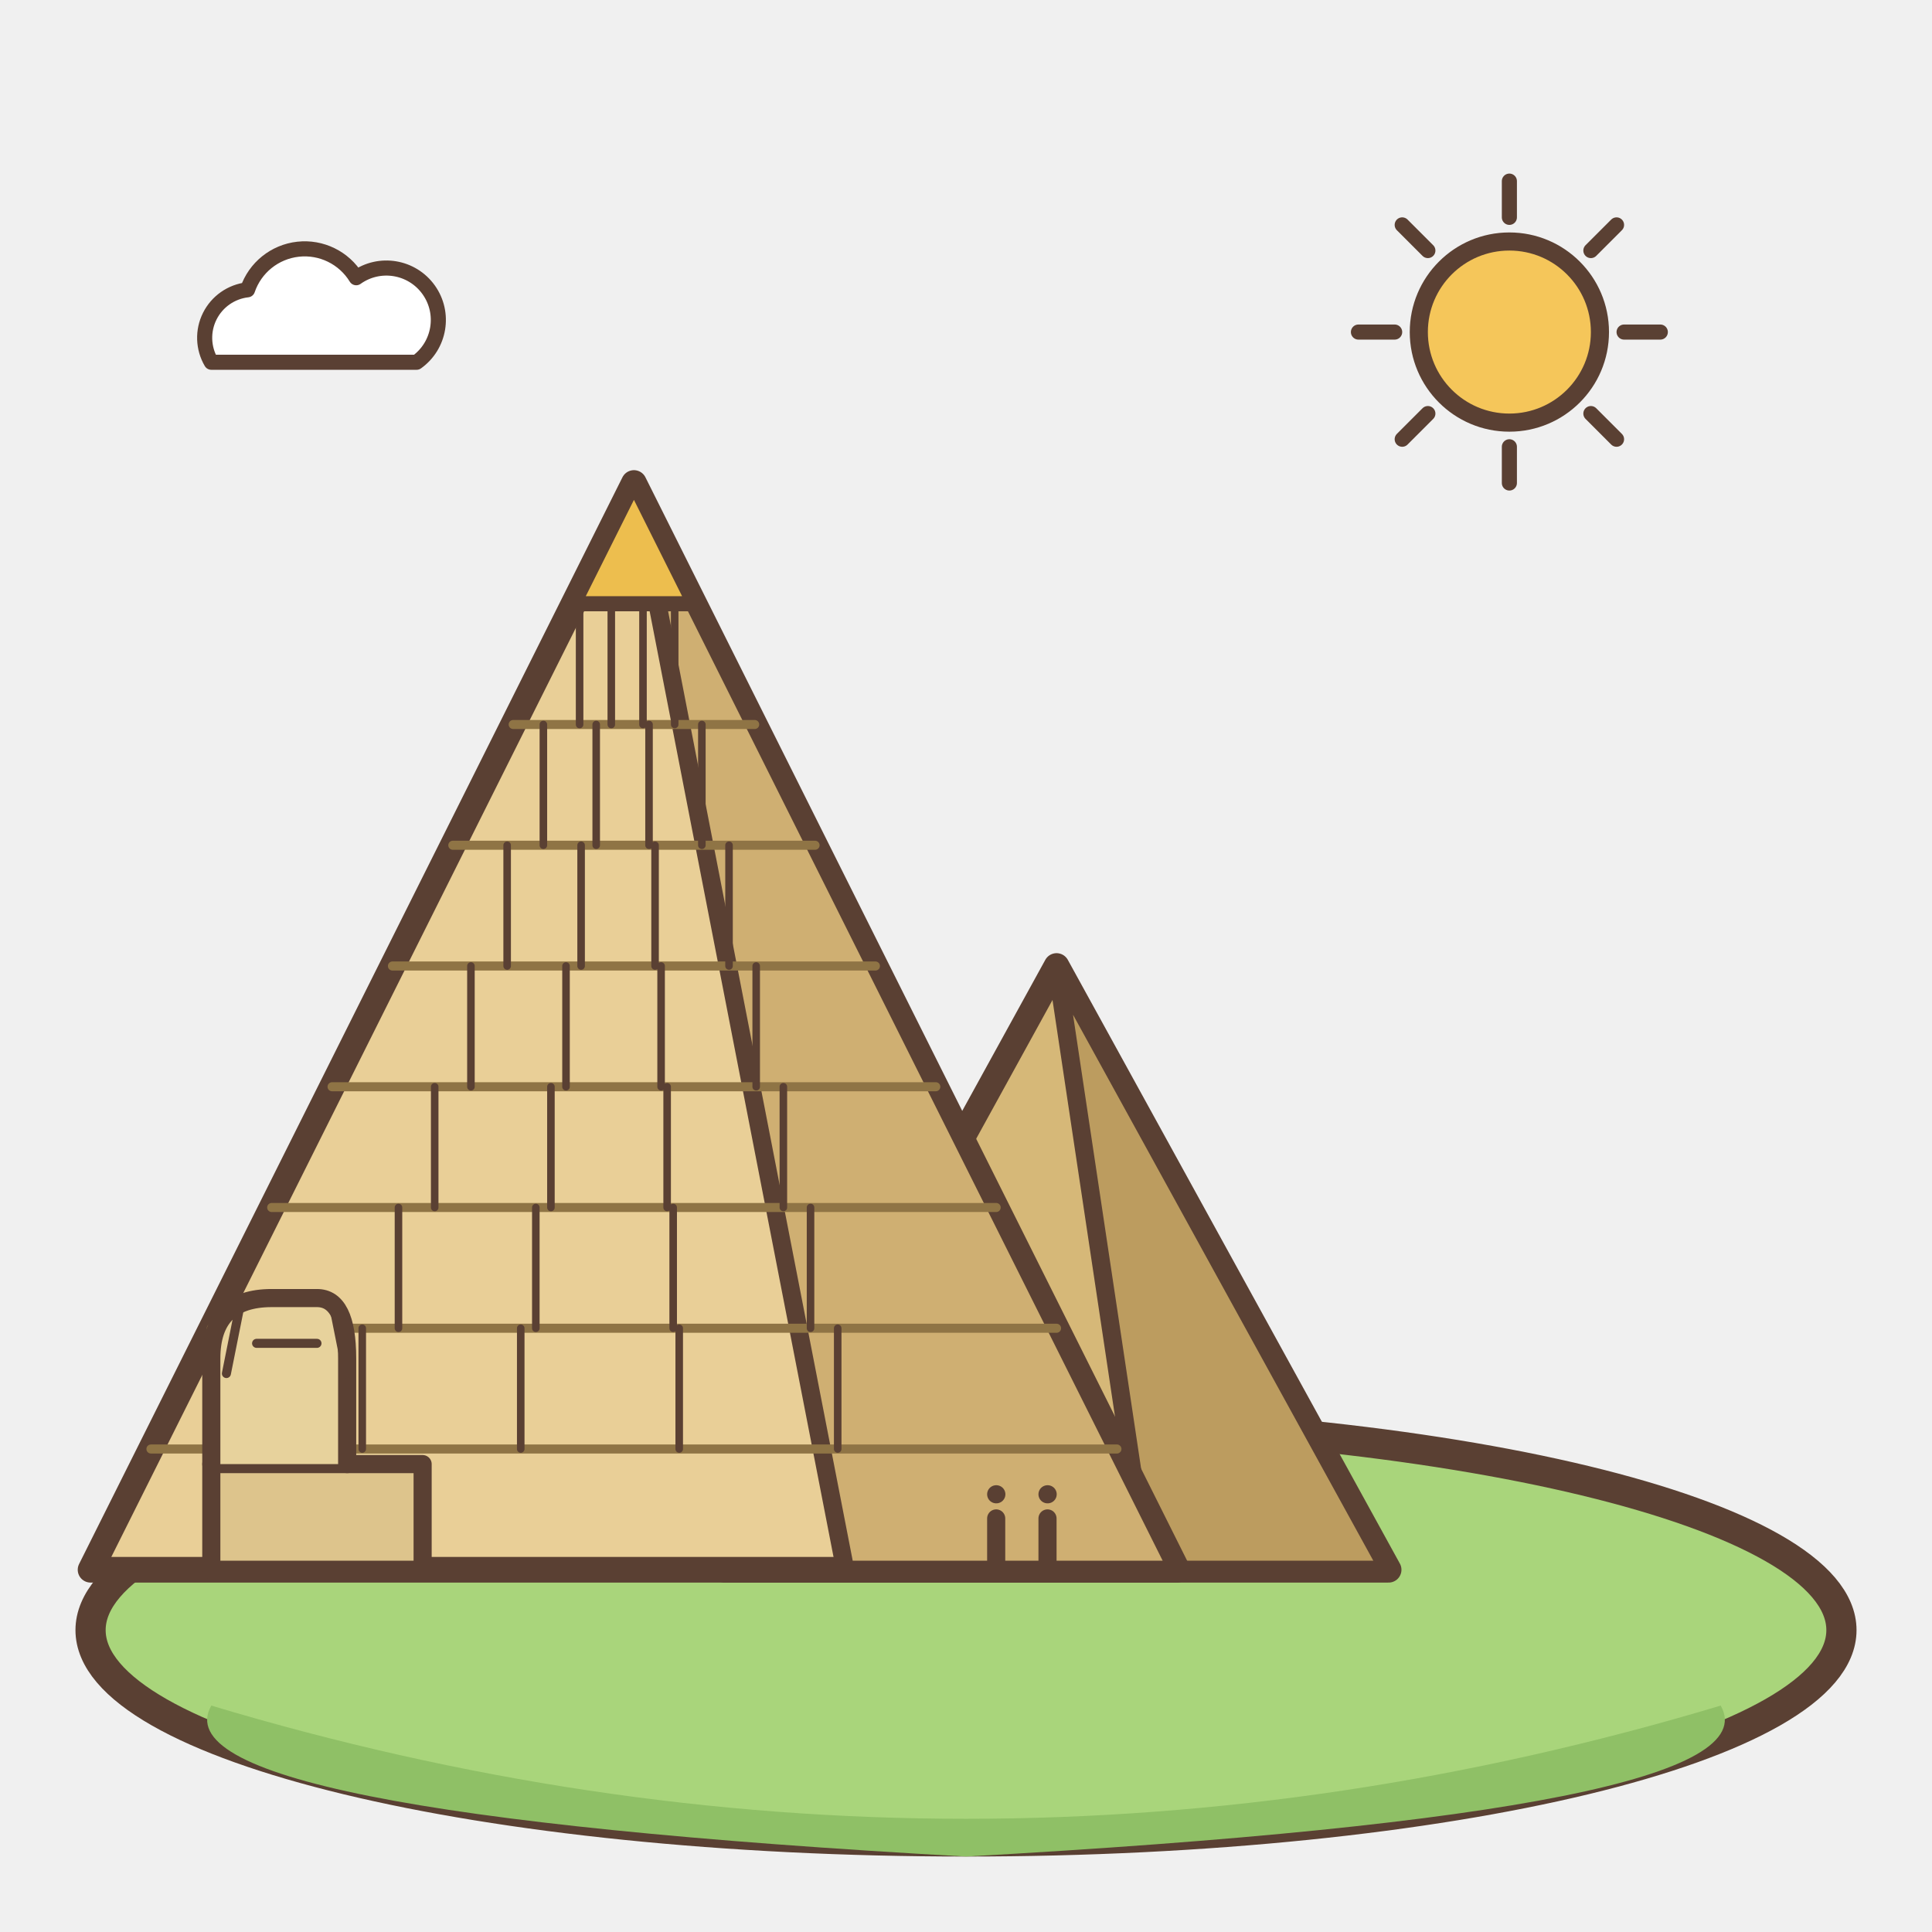
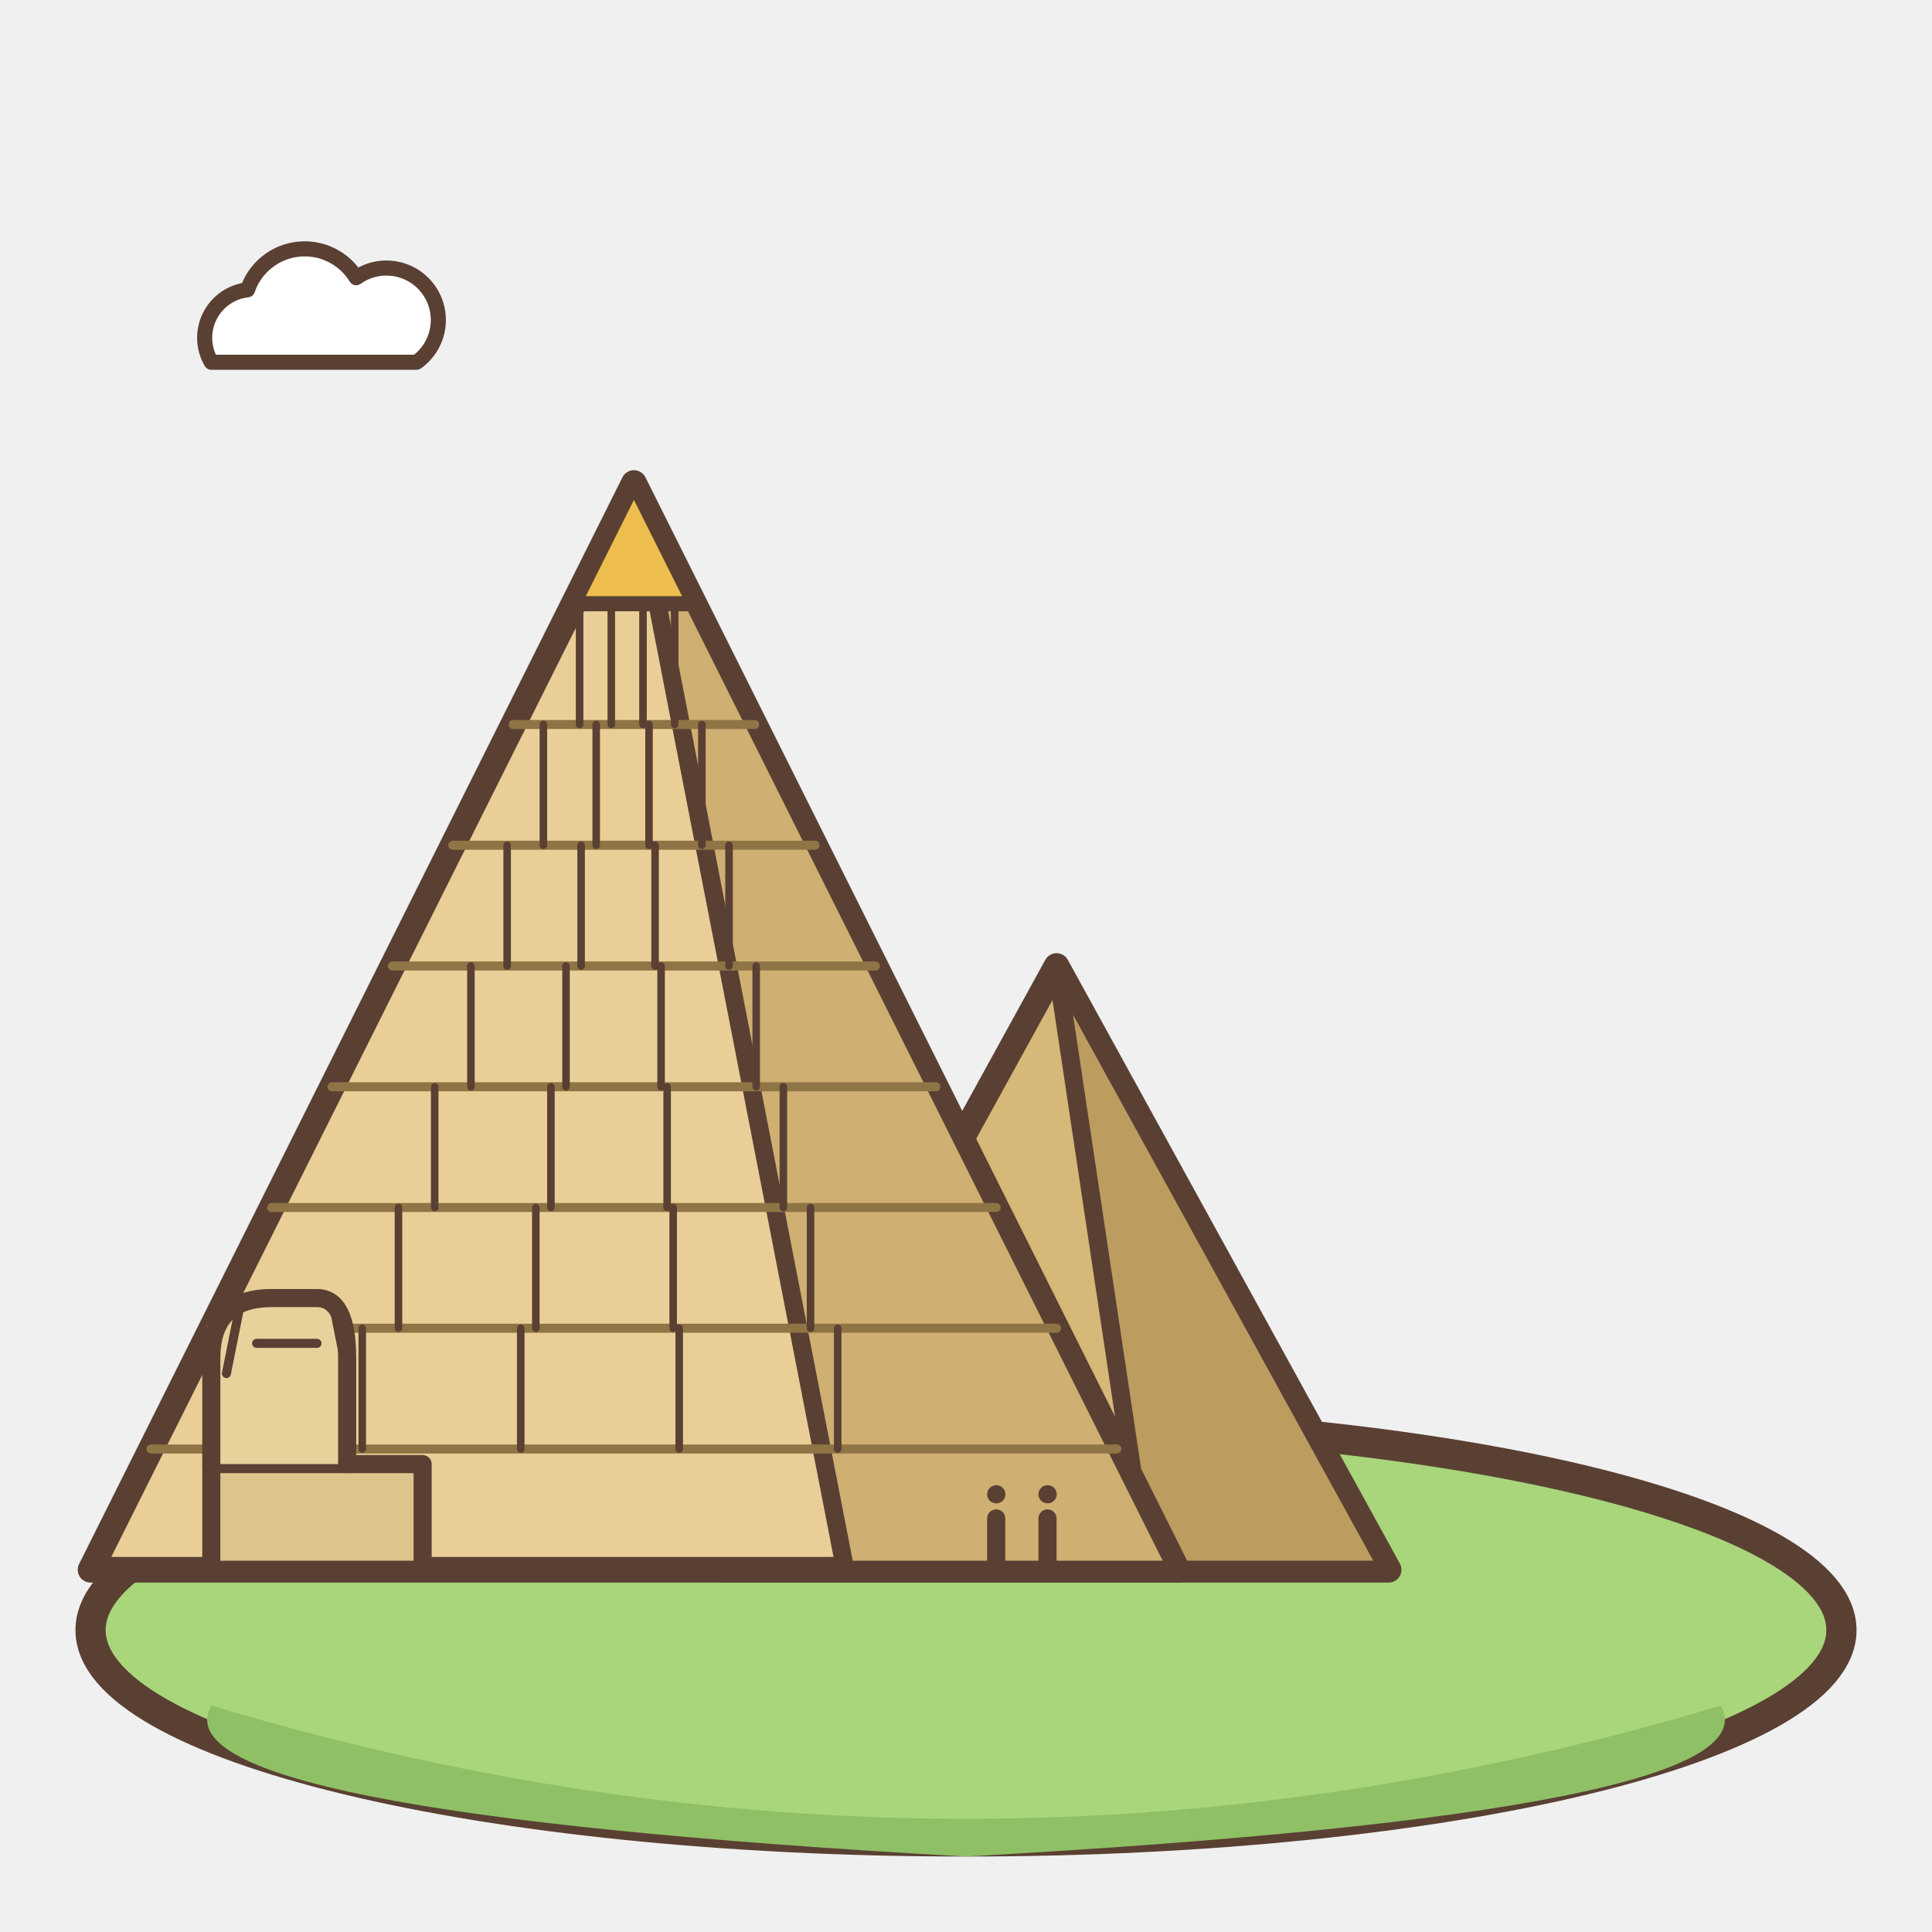
<svg xmlns="http://www.w3.org/2000/svg" width="72" height="72" viewBox="0 0 128 128">
  <g stroke="#5A4033" stroke-width="2" stroke-linecap="round" stroke-linejoin="round">
    <ellipse cx="64" cy="108" rx="58" ry="14" fill="#A9D57B" />
    <path d="M14 113Q64 128 114 113Q118 120 64 123Q10 120 14 113z" fill="#8FC066" stroke="none" />
-     <path d="M107.6 22L110 22M105.4 27.4L107.1 29.1M100 29.6L100 32M94.6 27.4L92.9 29.1M92.4 22L90 22M94.6 16.6L92.9 14.9M100 14.4L100 12M105.4 16.6L107.1 14.9" fill="none" stroke-width="1" />
-     <circle cx="100" cy="22" r="6" fill="#F5C65A" stroke-width="1.2" />
    <path d="M14 24a3.2 3.2 0 0 1 2.4-4.8a4 4 0 0 1 7.2-0.8a3.2 3.2 0 0 1 4 5.6z" fill="#FFFFFF" stroke-width="1" />
    <path d="M92 104 70 64 48 104z" fill="#D6B878" stroke-width="1.7" />
    <path d="M70 64 92 104 76 104z" fill="#BC9C5F" stroke-width="1.2" />
    <path d="M6 104 42 32 78 104z" fill="#E9CF97" stroke-width="1.7" />
    <path d="M42 32 78 104 56 104z" fill="#CFAF72" stroke-width="1.2" />
    <path d="M38 40L46 40M34 48L50 48M30 56L54 56M26 64L58 64M22 72L62 72M18 80L66 80M14 88L70 88M10 96L74 96" fill="none" stroke-width="0.6" stroke="#8F7445" />
    <path d="M38.4 40v8M40.5 40v8M42.6 40v8M44.7 40v8M36 48v8M39.5 48v8M43 48v8M46.5 48v8M33.6 56v8M38.5 56v8M43.4 56v8M48.3 56v8M31.2 64v8M37.5 64v8M43.8 64v8M50.1 64v8M28.8 72v8M36.5 72v8M44.2 72v8M51.9 72v8M26.4 80v8M35.5 80v8M44.6 80v8M53.7 80v8M24 88v8M34.5 88v8M45 88v8M55.5 88v8" fill="none" stroke-width="0.5" />
    <path d="M42 32 46 40 38 40z" fill="#EDBE4E" stroke-width="1" />
    <rect x="14" y="97" width="14" height="7" fill="#DDC48C" stroke-width="1.2" />
    <path d="M14 97V90Q14 86 18 86H21Q23 86 23 90V97" fill="#E7D29C" stroke-width="1.2" />
    <path d="M16 86l-1 5M22 86l1 5M17 89h4" fill="none" stroke-width="0.6" />
    <path d="M66 104v-3.4M66 99h.01M69.4 104v-3.4M69.4 99h.01" fill="none" stroke-width="1.2" />
  </g>
</svg>
